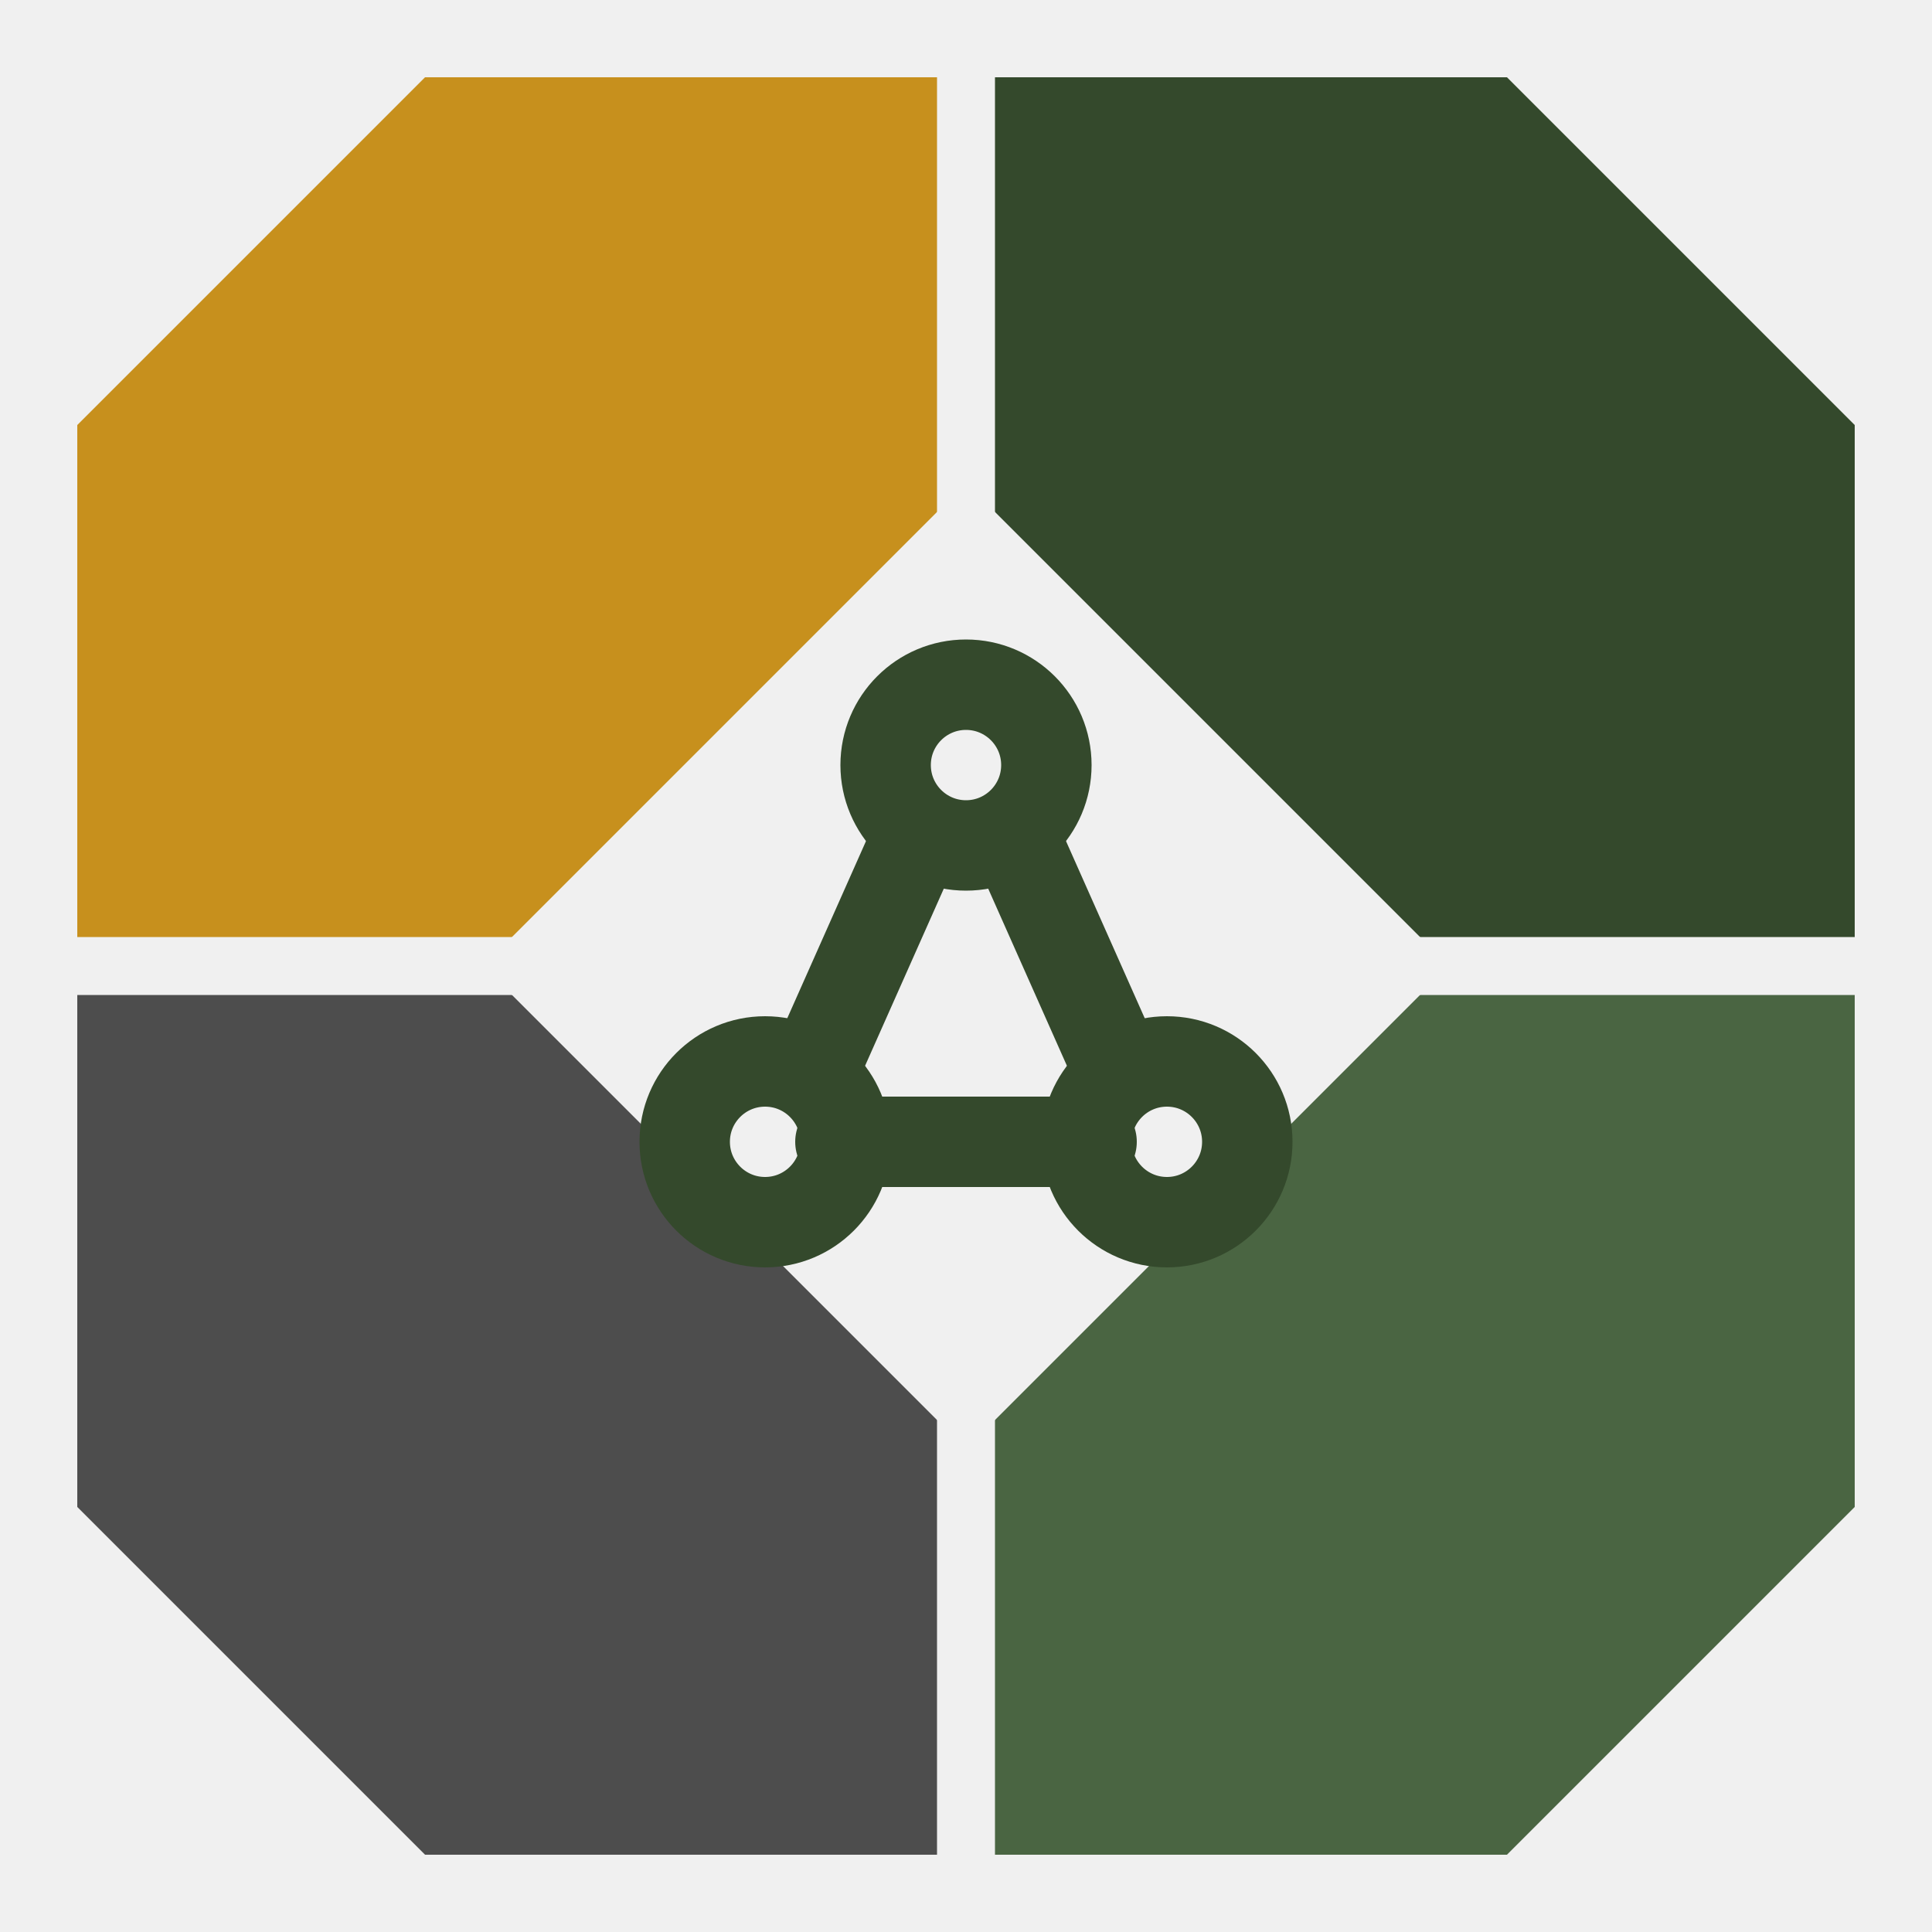
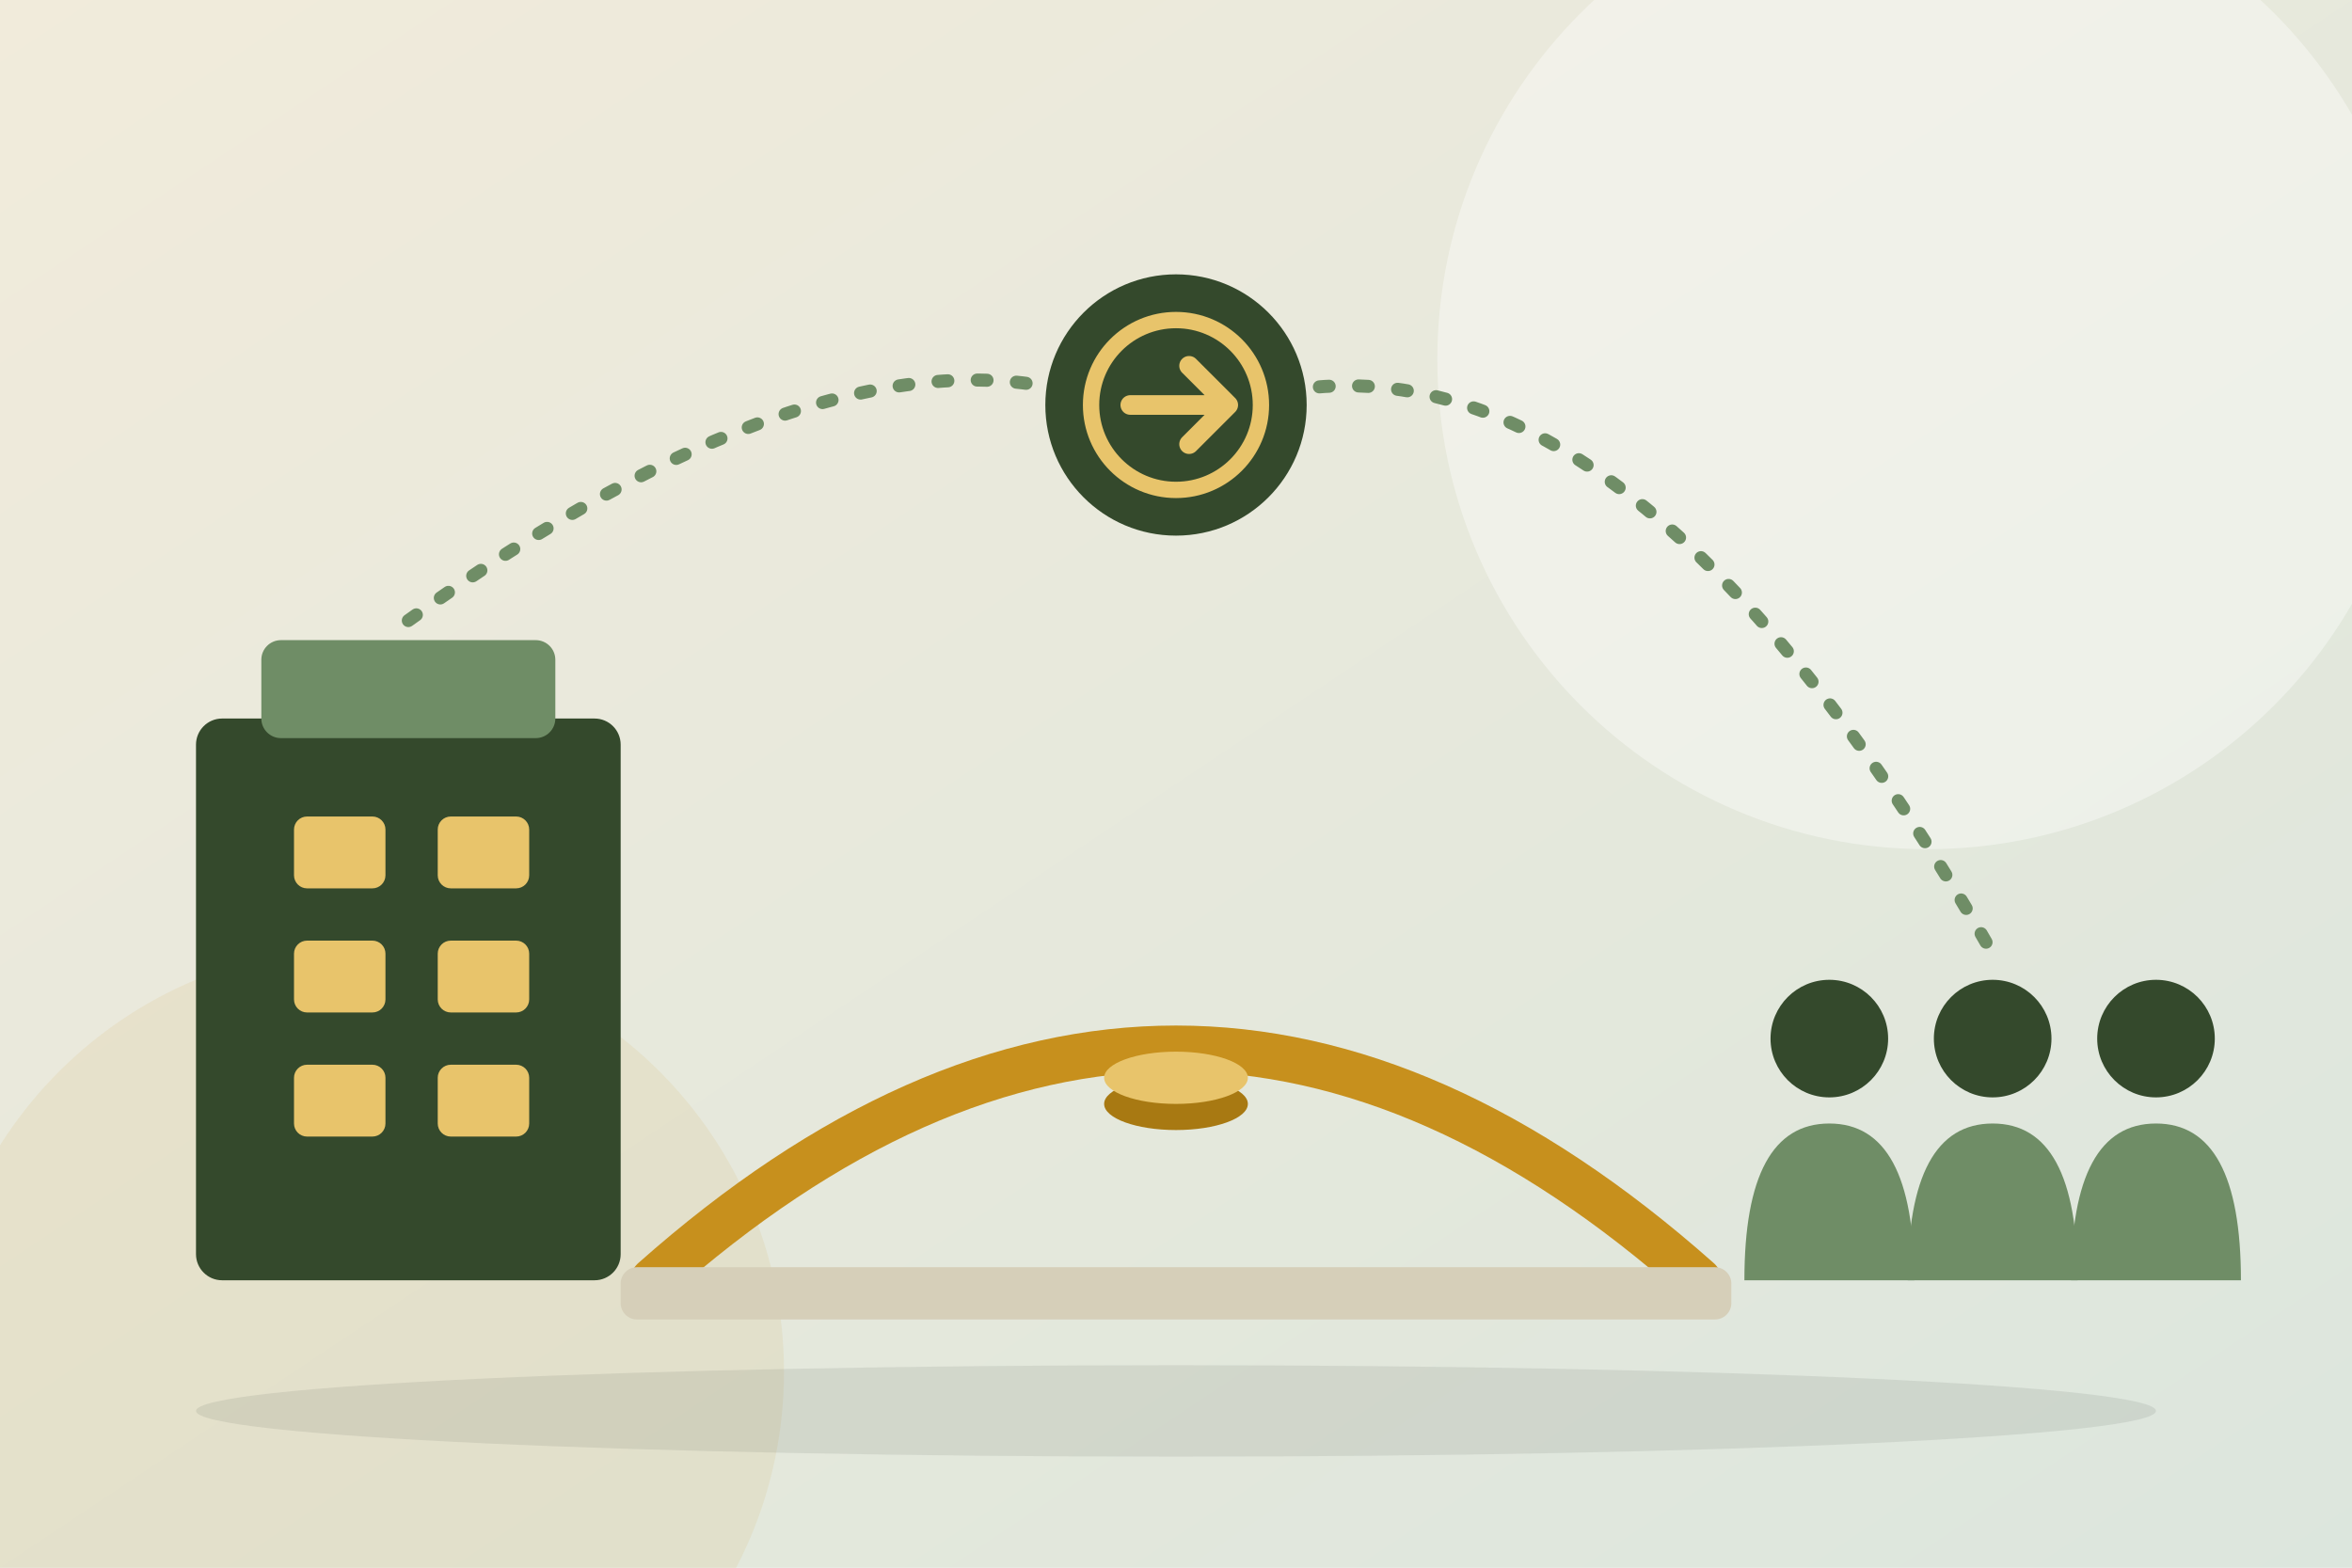
- <svg xmlns="http://www.w3.org/2000/svg" viewBox="0 0 100 100" role="img">
+ <svg xmlns="http://www.w3.org/2000/svg" viewBox="0 0 720 480" role="img">
  <defs>
-     <mask id="h">
-       <rect width="100" height="100" fill="#fff" />
-       <polygon points="50,25 75,50 50,75 25,50" fill="#000" />
-     </mask>
+     <linearGradient id="bg" x1="0" y1="0" x2="1" y2="1">
+       <stop offset="0" stop-color="#F1EBDB" />
+       <stop offset="1" stop-color="#DCE6DD" />
+     </linearGradient>
  </defs>
-   <g mask="url(#h)">
-     <polygon points="4,22 22,4 48.5,4 48.5,48.5 4,48.5" fill="#C7901D" />
-     <polygon points="51.5,4 78,4 96,22 96,48.5 51.5,48.5" fill="#34492C" />
-     <polygon points="4,51.5 48.5,51.5 48.5,96 22,96 4,78" fill="#4d4d4d" />
-     <polygon points="51.5,51.5 96,51.5 96,78 78,96 51.5,96" fill="#4a6542" />
+   <rect width="720" height="480" fill="url(#bg)" />
+   <circle cx="590" cy="110" r="150" fill="#fff" opacity=".38" />
+   <circle cx="110" cy="420" r="130" fill="#C7901D" opacity=".09" />
+   <ellipse cx="360" cy="432" rx="300" ry="14" fill="#222826" opacity=".09" />
+   <rect x="60" y="220" width="130" height="172" rx="8" fill="#34492C" />
+   <rect x="80" y="196" width="90" height="30" rx="6" fill="#6F8D66" />
+   <rect x="90" y="250" width="28" height="22" rx="4" fill="#E8C46B" />
+   <rect x="134" y="250" width="28" height="22" rx="4" fill="#E8C46B" />
+   <rect x="90" y="288" width="28" height="22" rx="4" fill="#E8C46B" />
+   <rect x="134" y="288" width="28" height="22" rx="4" fill="#E8C46B" />
+   <rect x="90" y="326" width="28" height="22" rx="4" fill="#E8C46B" />
+   <rect x="134" y="326" width="28" height="22" rx="4" fill="#E8C46B" />
+   <path d="M200 392 Q360 250 520 392" fill="none" stroke="#C7901D" stroke-width="14" stroke-linecap="round" />
+   <rect x="190" y="388" width="340" height="16" rx="5" fill="#D6CFB9" />
+   <g>
+     <ellipse cx="360" cy="338" rx="22" ry="8" fill="#A87912" />
+     <ellipse cx="360" cy="330" rx="22" ry="8" fill="#E8C46B" />
  </g>
-   <g transform="translate(50 50) scale(1.3) translate(-50 -50)" fill="none" stroke="#34492C" stroke-width="3.6" stroke-linecap="round" stroke-linejoin="round">
-     <circle cx="42" cy="57" r="3.2" />
-     <circle cx="58" cy="57" r="3.2" />
-     <circle cx="50" cy="42" r="3.2" />
-     <path d="M44 54l4-9M56 54l-4-9M45 57h10" />
+   <circle cx="560" cy="318" r="18" fill="#34492C" />
+   <path d="M534 392 q0 -48 26 -48 q26 0 26 48Z" fill="#6F8D66" />
+   <circle cx="610" cy="318" r="18" fill="#34492C" />
+   <path d="M584 392 q0 -48 26 -48 q26 0 26 48Z" fill="#6F8D66" />
+   <circle cx="660" cy="318" r="18" fill="#34492C" />
+   <path d="M634 392 q0 -48 26 -48 q26 0 26 48Z" fill="#6F8D66" />
+   <g stroke="#6F8D66" stroke-width="4" fill="none" stroke-dasharray="3 9" stroke-linecap="round">
+     <path d="M125 190 Q250 100 328 120M392 120 Q500 100 610 292" />
  </g>
+   <circle cx="360" cy="124" r="40" fill="#34492C" />
+   <circle cx="360" cy="124" r="26" fill="none" stroke="#E8C46B" stroke-width="5" />
+   <path d="M346 124h28M364 112l12 12 -12 12" fill="none" stroke="#E8C46B" stroke-width="6" stroke-linecap="round" stroke-linejoin="round" />
</svg>
